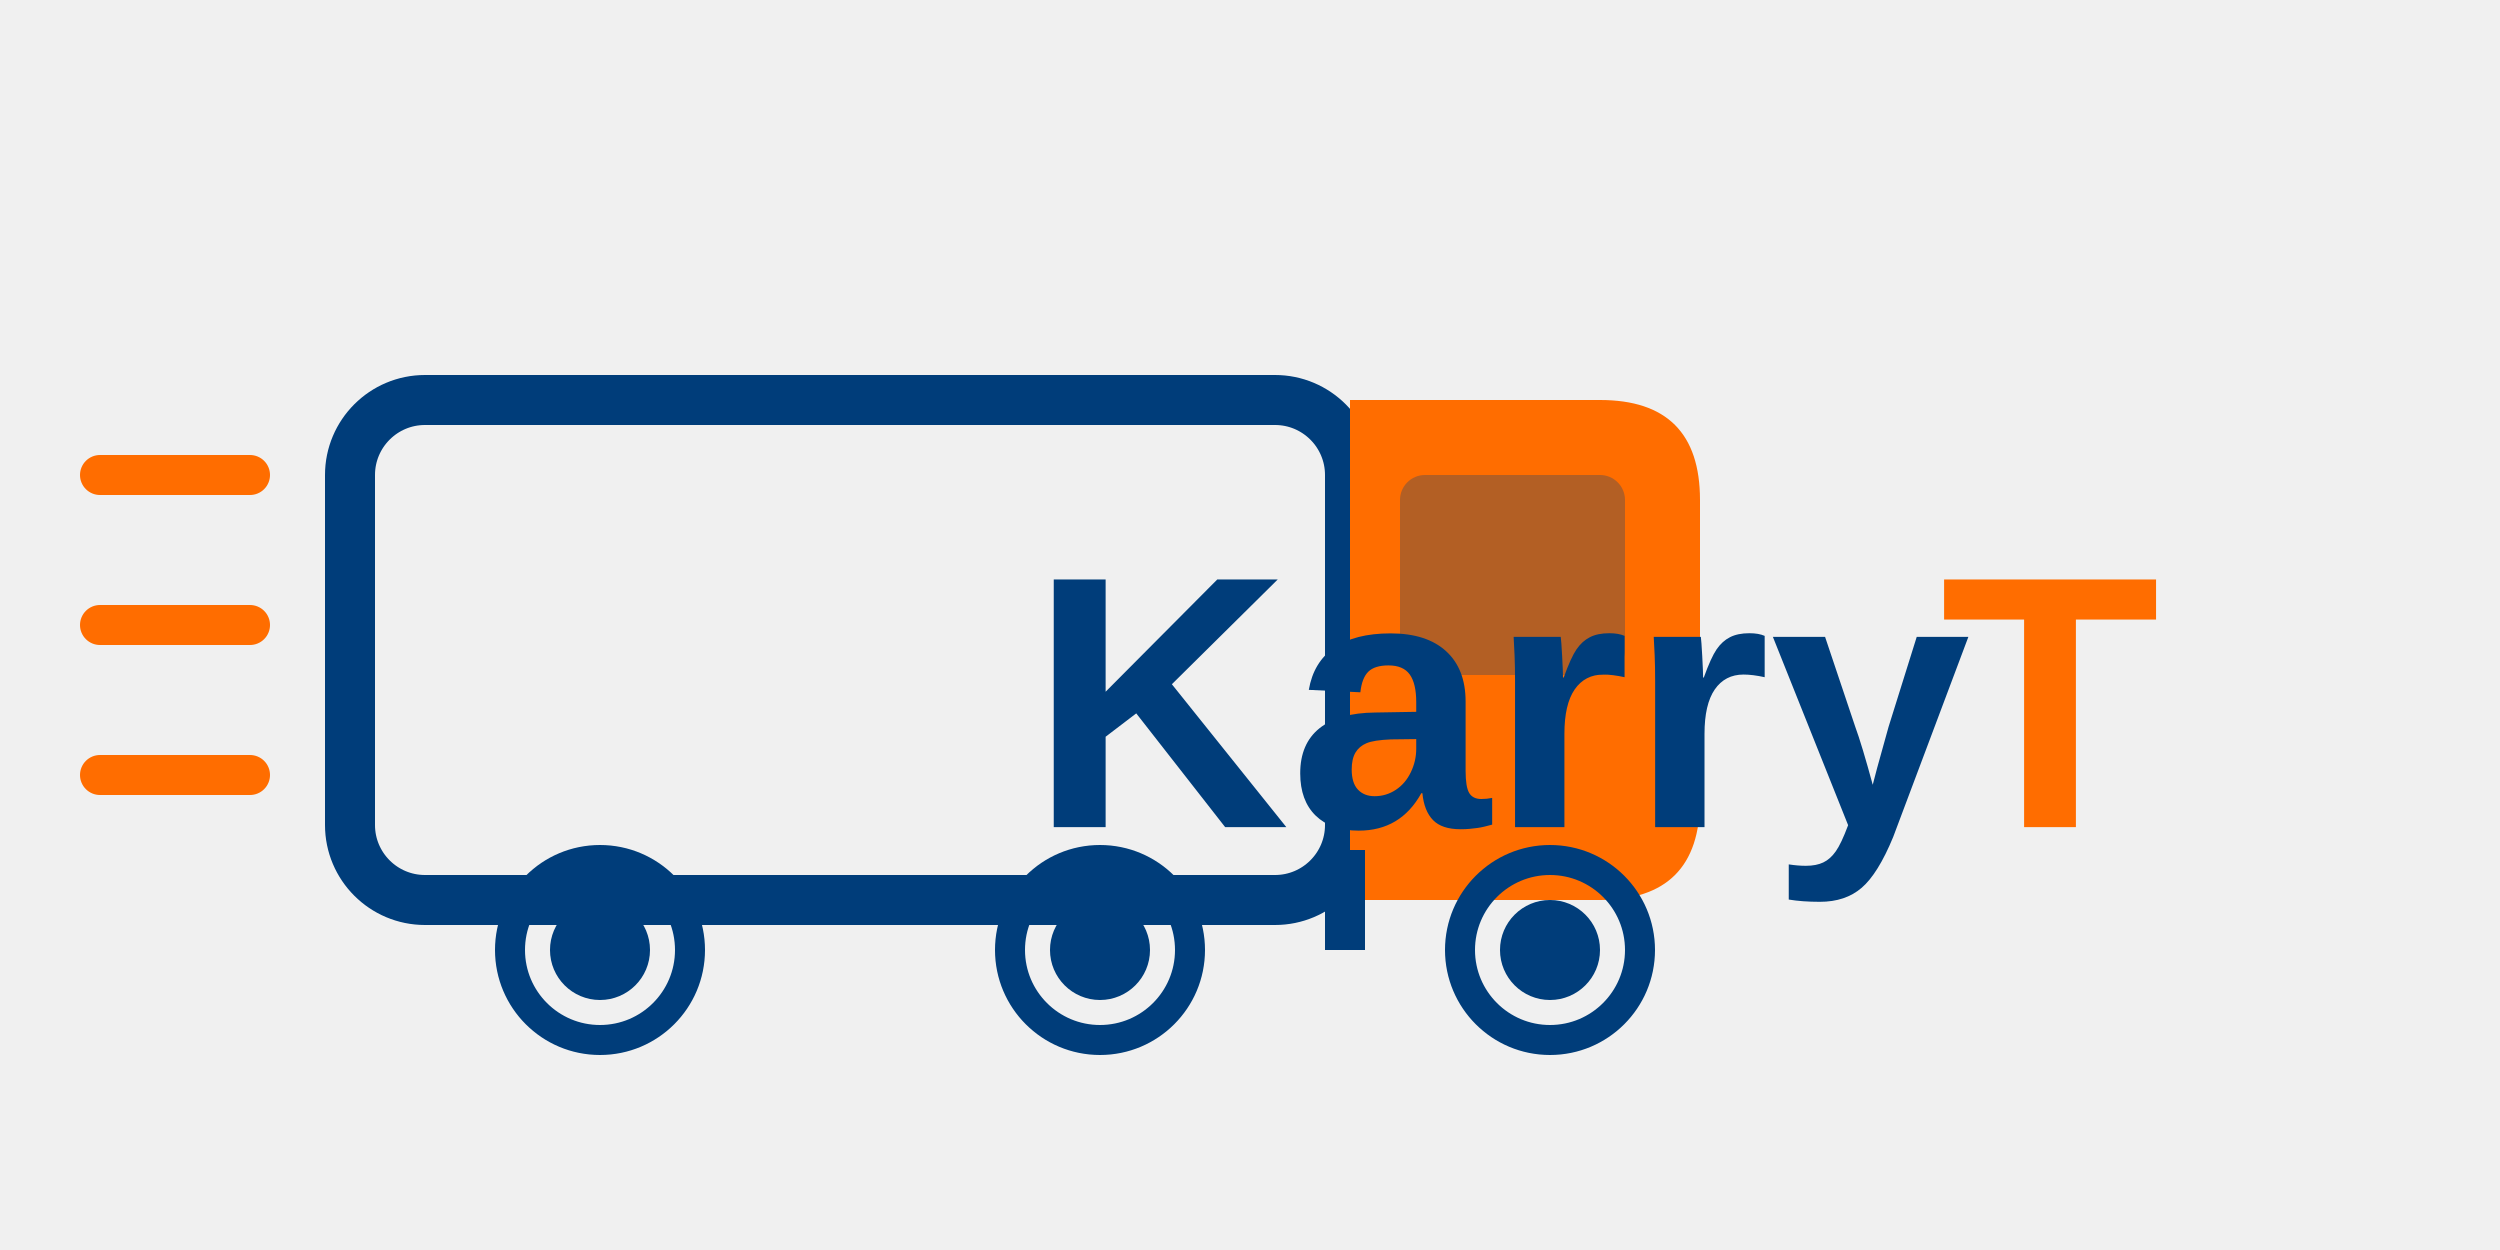
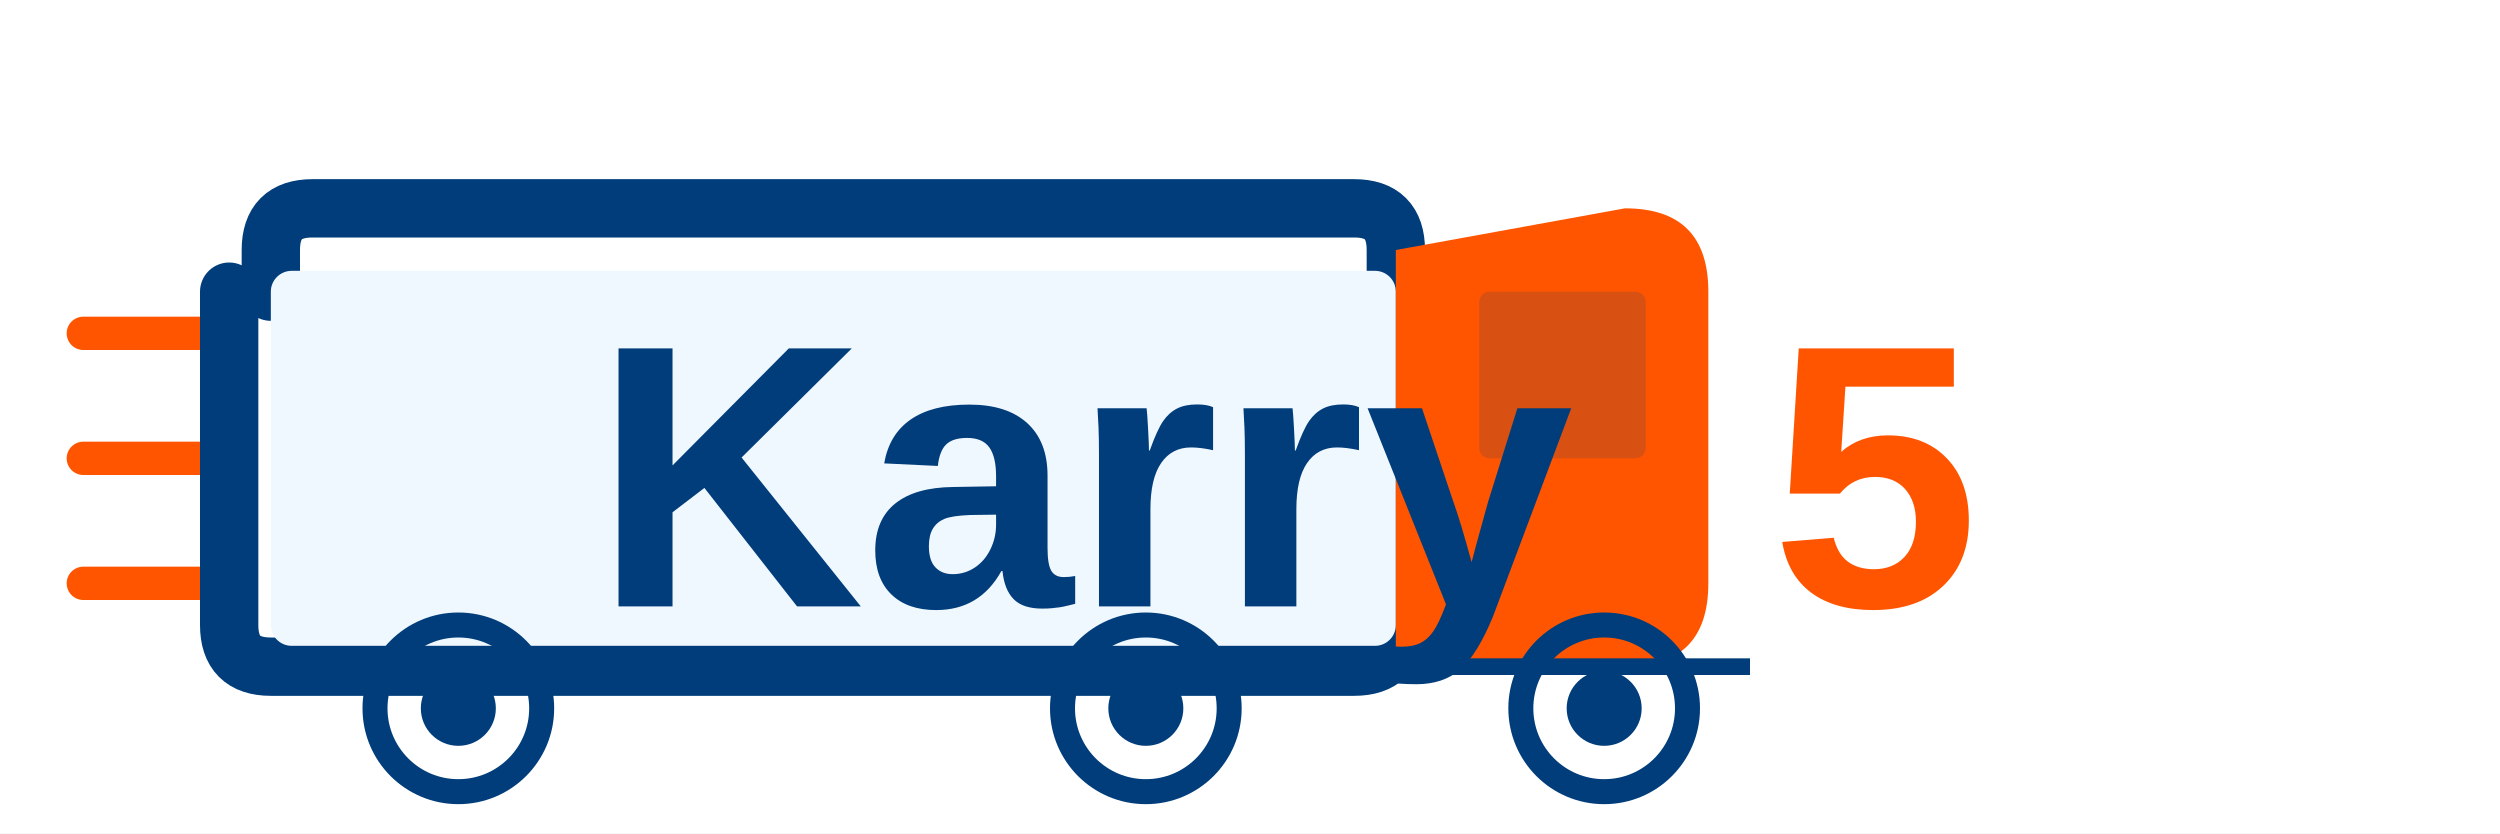
- <svg xmlns="http://www.w3.org/2000/svg" viewBox="0 0 500 250" preserveAspectRatio="xMidYMid meet">
-   <defs>
-     <style>
-       text { font-family: 'Arial', sans-serif; font-weight: bold; }
-     </style>
-   </defs>
-   <line x1="20" y1="95" x2="50" y2="95" stroke="#ff6d00" stroke-width="8" stroke-linecap="round" />
-   <line x1="20" y1="125" x2="50" y2="125" stroke="#ff6d00" stroke-width="8" stroke-linecap="round" />
-   <line x1="20" y1="155" x2="50" y2="155" stroke="#ff6d00" stroke-width="8" stroke-linecap="round" />
-   <rect x="70" y="80" width="200" height="100" rx="15" ry="15" fill="none" stroke="#003d7a" stroke-width="10" />
-   <path d="M 270 80 L 320 80 Q 340 80 340 100 L 340 160 Q 340 180 320 180 L 270 180 Z" fill="#ff6d00" />
-   <rect x="280" y="95" width="45" height="40" rx="5" fill="#003d7a" opacity="0.3" />
+ <svg xmlns="http://www.w3.org/2000/svg" viewBox="0 0 1200 400" preserveAspectRatio="xMidYMid meet">
+   <rect width="1200" height="400" fill="white" />
+   <line x1="40" y1="160" x2="100" y2="160" stroke="#ff5500" stroke-width="16" stroke-linecap="round" />
+   <line x1="40" y1="220" x2="100" y2="220" stroke="#ff5500" stroke-width="16" stroke-linecap="round" />
+   <line x1="40" y1="280" x2="100" y2="280" stroke="#ff5500" stroke-width="16" stroke-linecap="round" />
+   <path d="M 130 140 L 130 120 Q 130 100 150 100 L 650 100 Q 670 100 670 120 L 670 300 Q 670 320 650 320 L 130 320 Q 110 320 110 300 L 110 140" fill="none" stroke="#003d7a" stroke-width="28" stroke-linejoin="round" stroke-linecap="round" />
+   <rect x="130" y="130" width="540" height="180" fill="#f0f8ff" rx="10" />
+   <path d="M 670 120 L 780 100 Q 820 100 820 140 L 820 280 Q 820 320 780 320 L 670 320 Z" fill="#ff5500" />
+   <rect x="710" y="140" width="80" height="80" fill="#003d7a" opacity="0.15" rx="5" />
  <g>
-     <circle cx="120" cy="190" r="18" fill="none" stroke="#003d7a" stroke-width="6" />
-     <circle cx="120" cy="190" r="10" fill="#003d7a" />
-     <circle cx="220" cy="190" r="18" fill="none" stroke="#003d7a" stroke-width="6" />
-     <circle cx="220" cy="190" r="10" fill="#003d7a" />
-     <circle cx="310" cy="190" r="18" fill="none" stroke="#003d7a" stroke-width="6" />
-     <circle cx="310" cy="190" r="10" fill="#003d7a" />
+     <circle cx="220" cy="340" r="40" fill="none" stroke="#003d7a" stroke-width="12" />
+     <circle cx="220" cy="340" r="18" fill="#003d7a" />
+     <circle cx="550" cy="340" r="40" fill="none" stroke="#003d7a" stroke-width="12" />
+     <circle cx="550" cy="340" r="18" fill="#003d7a" />
+     <circle cx="770" cy="340" r="40" fill="none" stroke="#003d7a" stroke-width="12" />
+     <circle cx="770" cy="340" r="18" fill="#003d7a" />
  </g>
-   <rect x="265" y="170" width="8" height="20" fill="#003d7a" />
-   <text x="300" y="145" font-size="72" fill="#003d7a" text-anchor="middle" dominant-baseline="middle">Karry</text>
-   <text x="410" y="145" font-size="72" fill="#ff6d00" text-anchor="middle" dominant-baseline="middle">T</text>
+   <line x1="110" y1="320" x2="840" y2="320" stroke="#003d7a" stroke-width="8" />
+   <text x="520" y="240" font-family="Arial, Helvetica, sans-serif" font-size="180" font-weight="bold" fill="#003d7a" text-anchor="middle" dominant-baseline="middle">Karry</text>
+   <text x="900" y="240" font-family="Arial, Helvetica, sans-serif" font-size="180" font-weight="bold" fill="#ff5500" text-anchor="middle" dominant-baseline="middle">5</text>
</svg>
